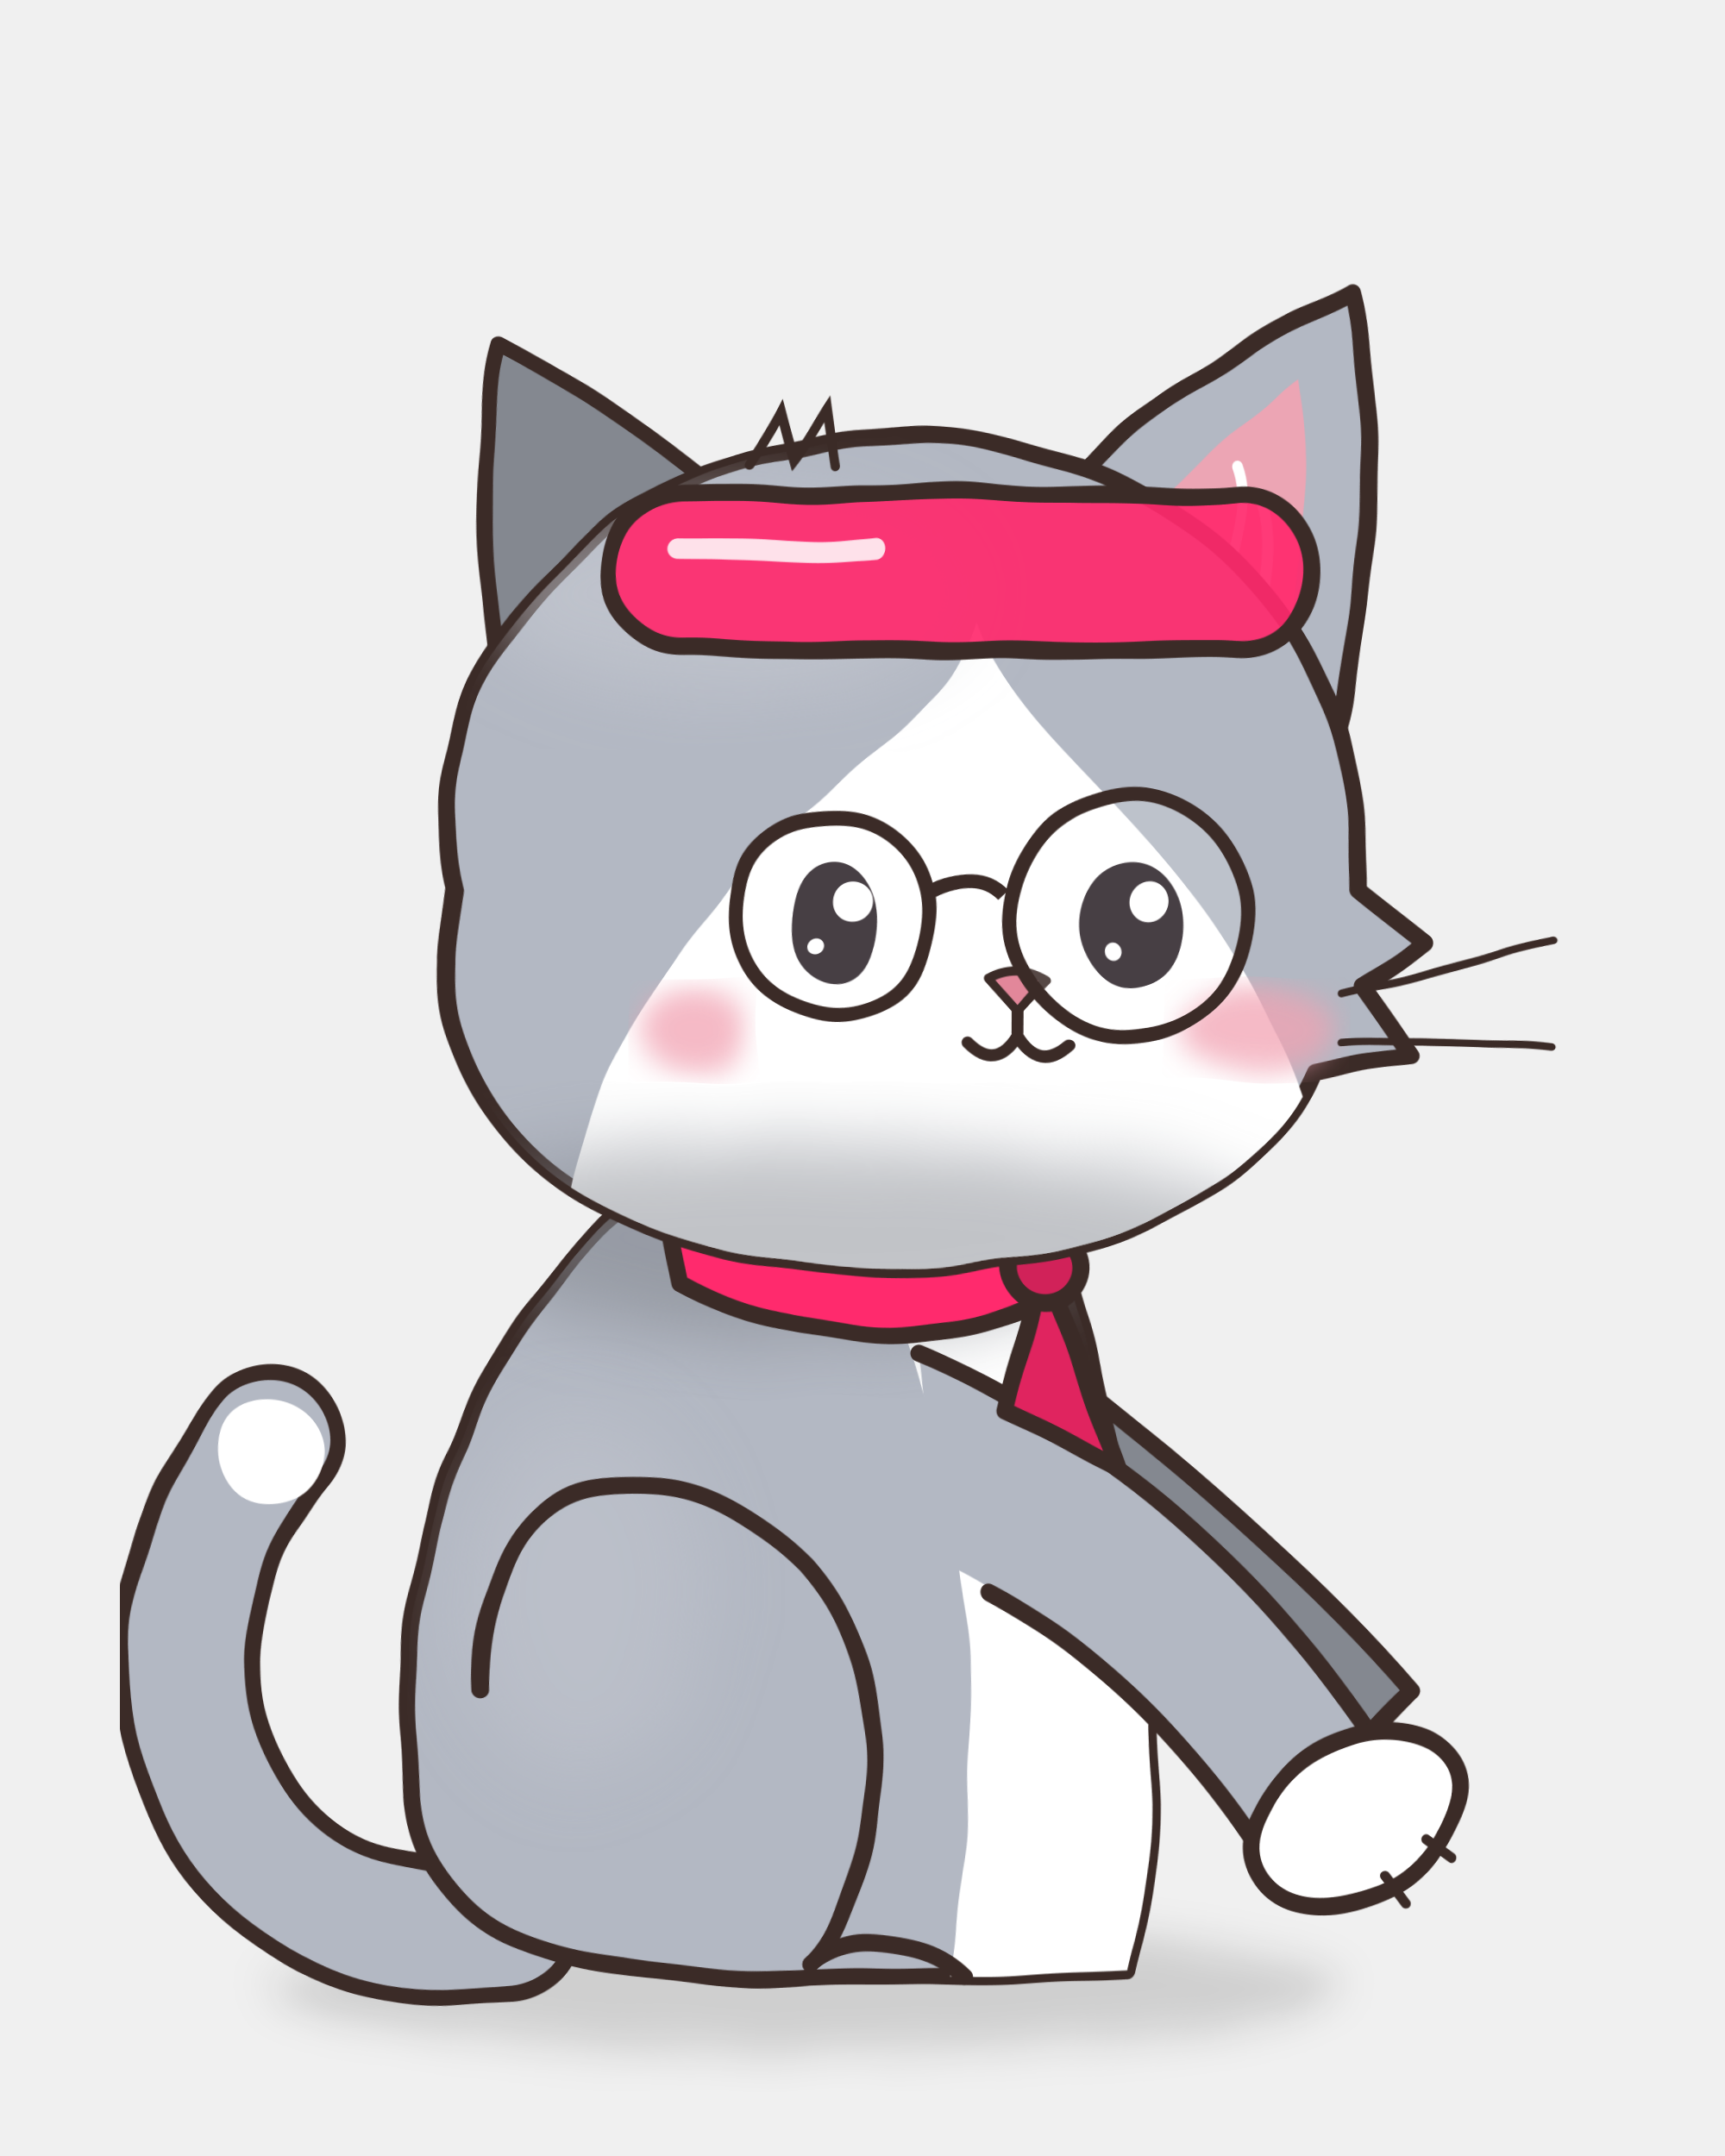
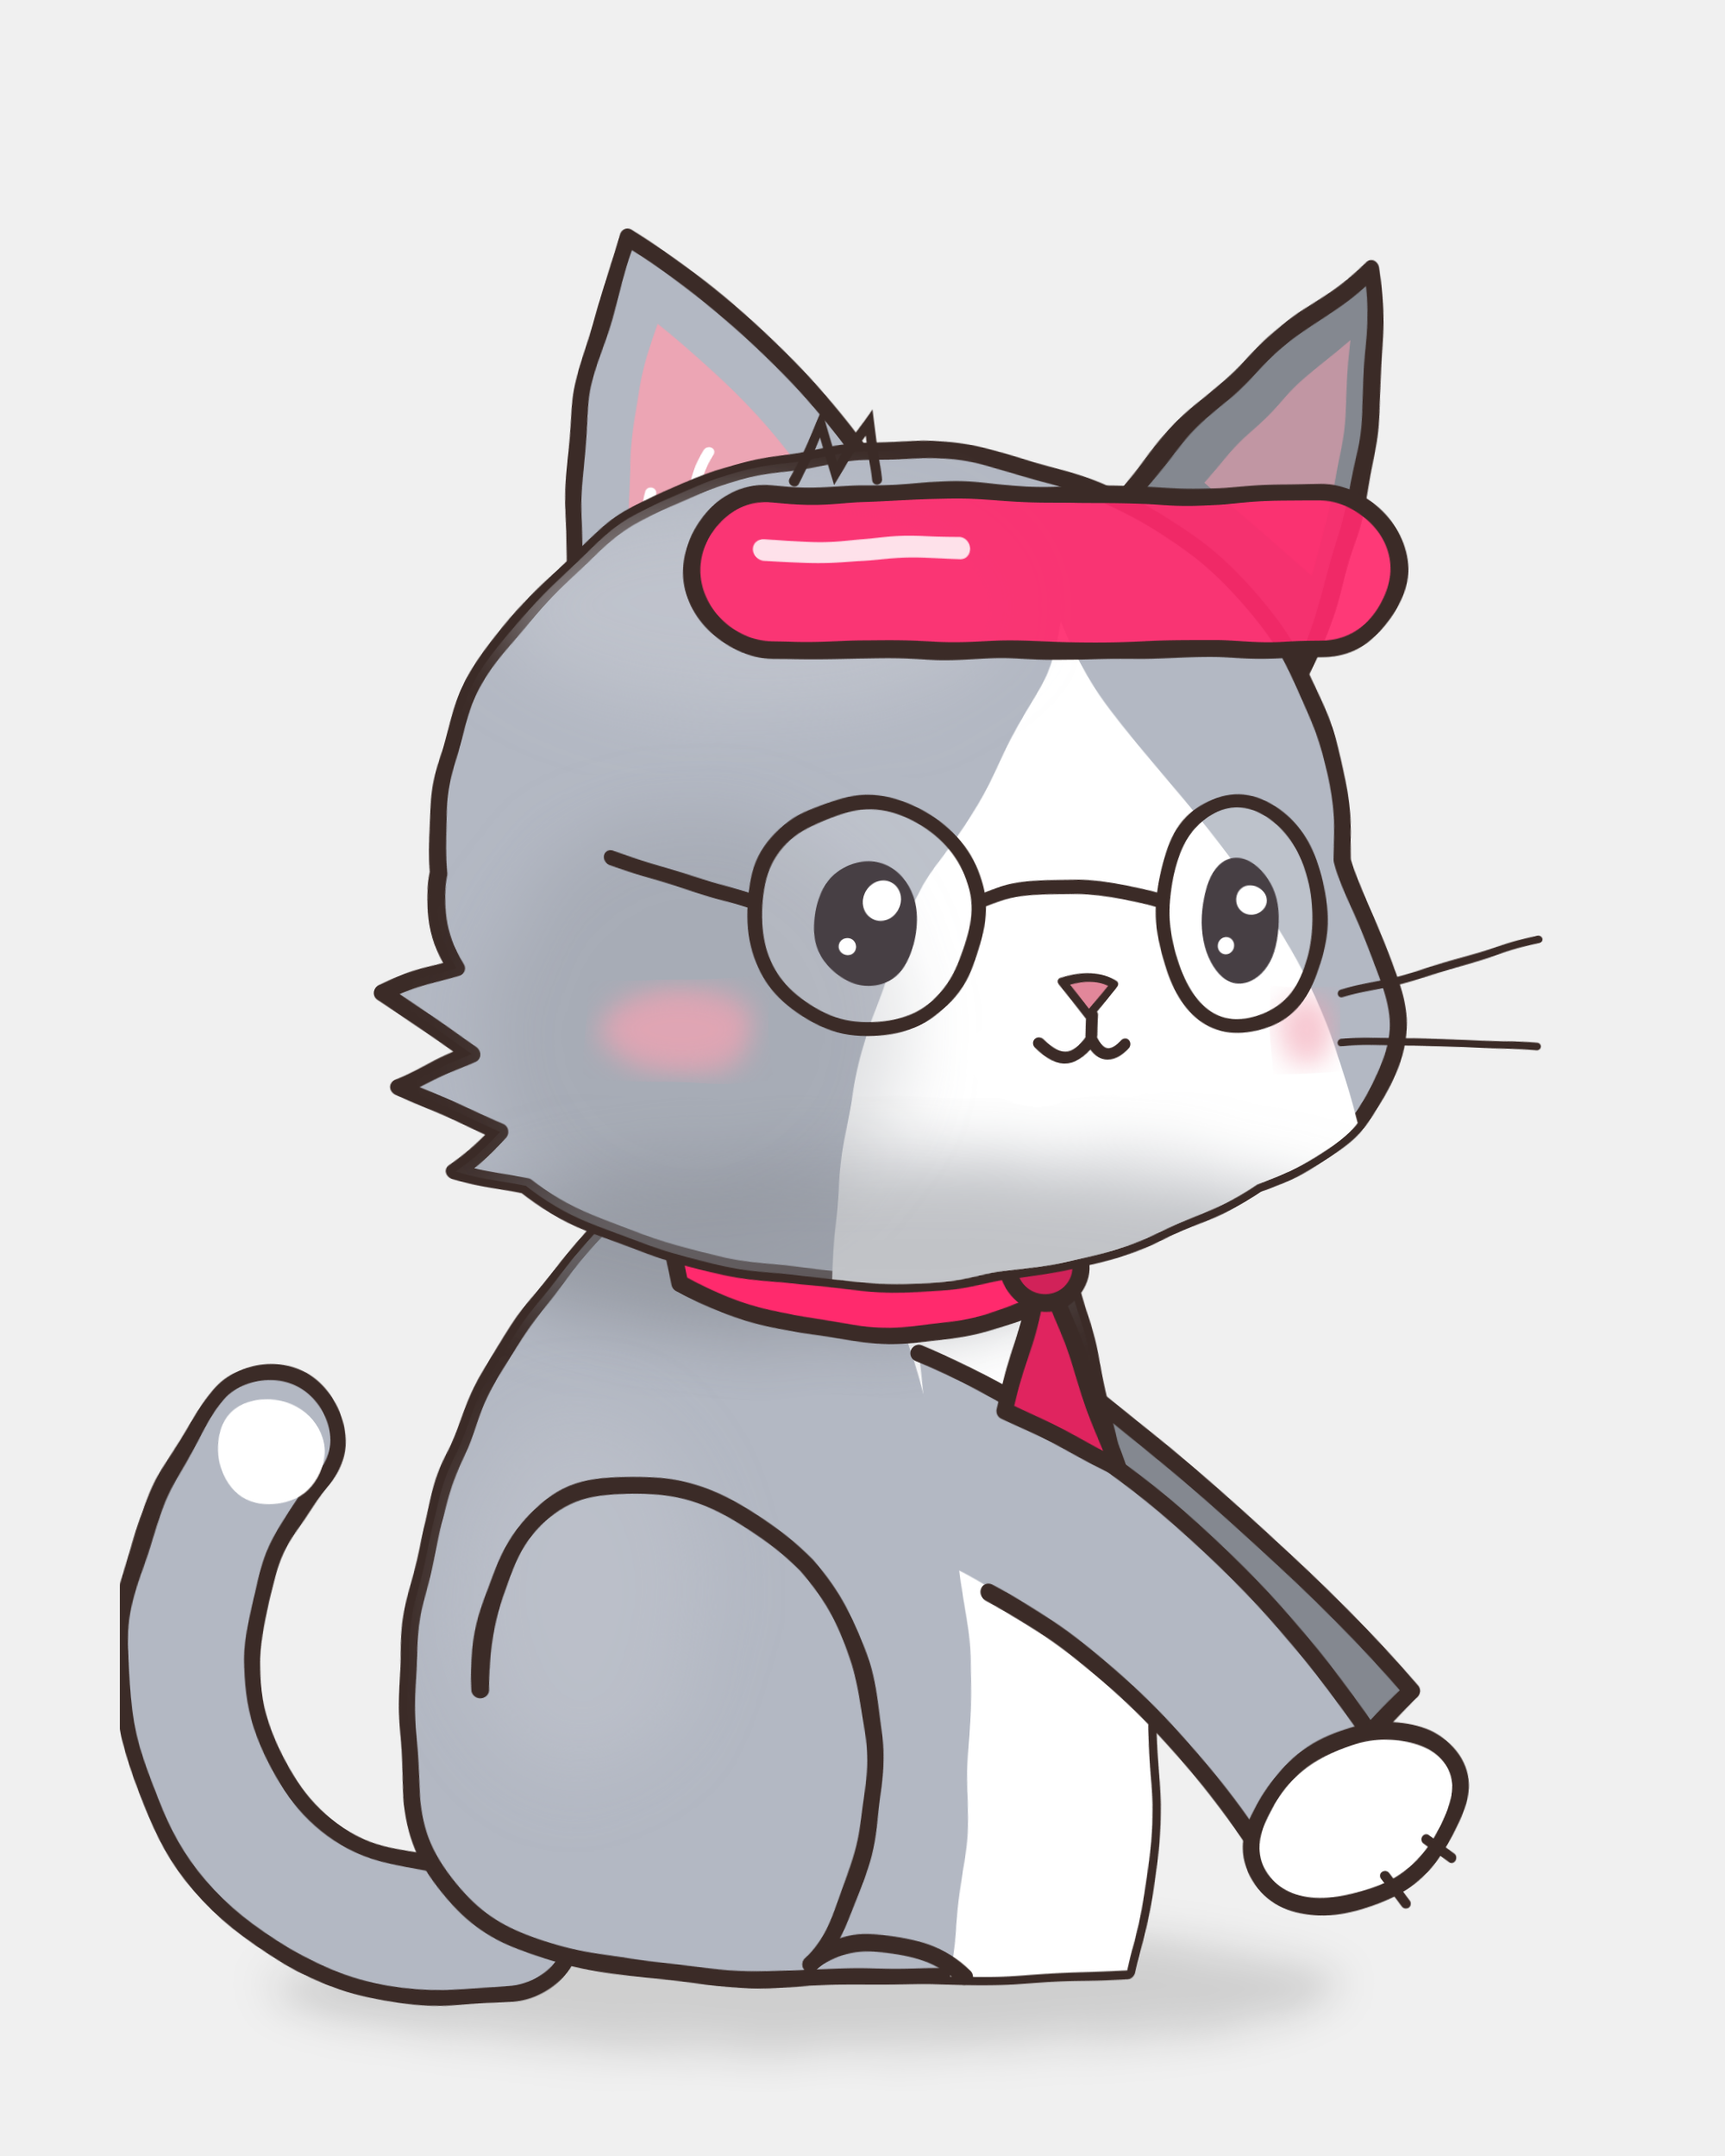
<svg xmlns="http://www.w3.org/2000/svg" viewBox="-104 -252 208 260">
  <defs>
    <filter id="ink" x="-5%" y="-5%" width="110%" height="110%">
      <feTurbulence type="fractalNoise" baseFrequency=".05" numOctaves="2" seed="3" result="n" />
      <feDisplacementMap in="SourceGraphic" in2="n" scale="2.2" />
    </filter>
    <filter id="pencil">
      <feTurbulence type="fractalNoise" baseFrequency="1.1 .35" numOctaves="2" seed="5" />
      <feColorMatrix values="0 0 0 0 .25  0 0 0 0 .2  0 0 0 0 .18  0 0 0 .22 -.02" />
      <feComposite in2="SourceGraphic" operator="in" />
    </filter>
    <filter id="blur1">
      <feGaussianBlur stdDeviation="1" />
    </filter>
    <filter id="blur2">
      <feGaussianBlur stdDeviation="2" />
    </filter>
    <filter id="blur3" x="-30%" y="-30%" width="160%" height="160%">
      <feGaussianBlur stdDeviation="3" />
    </filter>
    <filter id="blur4" x="-30%" y="-30%" width="160%" height="160%">
      <feGaussianBlur stdDeviation="5" />
    </filter>
  </defs>
  <g transform="translate(0 -150) scale(.85) translate(-120 -94)">
    <defs>
      <clipPath id="hscyberpunkgreycalm">
-         <path d="M62 100 C56 62 88 36 126 36 C164 36 192 62 190 100 L200 108 L191 114 L198 124 L184 126 C174 146 150 154 124 154 C98 154 74 146 64 126 C60 118 60 108 62 100 Z" />
+         <path d="M60 98 C58 60 90 38 124 38 C160 38 188 60 188 96 C190 104 196 112 196 120 C196 130 188 138 176 142 C164 150 144 156 124 156 C102 156 82 150 72 142 L62 140 L68 134 L54 128 L64 123 L52 115 L62 111 C59 106 59 102 60 98 Z" />
      </clipPath>
      <clipPath id="bscyberpunkgreycalm">
        <path d="M100 138 C68 150 52 194 56 228 C58 250 80 256 112 254 L158 254 C164 232 160 196 150 158 Z" />
      </clipPath>
    </defs>
    <g filter="url(#ink)">
      <ellipse cx="112" cy="256" rx="76" ry="9" fill="#000" opacity=".14" filter="url(#blur3)" />
      <path d="M70 248 C22 252 14 204 36 178" stroke="#3b2b27" stroke-width="21" fill="none" stroke-linecap="round" />
      <path d="M70 248 C22 252 14 204 36 178" stroke="#b3b8c3" stroke-width="16.5" fill="none" stroke-linecap="round" />
      <circle cx="36" cy="180" r="7.5" fill="#ffffff" />
      <path d="M150 170 C168 184 186 200 198 214 L186 226 C174 214 158 200 146 192 Z" stroke="#3b2b27" stroke-width="2.4" stroke-linejoin="round" stroke-linecap="round" fill="#848890" />
      <path d="M100 138 C68 150 52 194 56 228 C58 250 80 256 112 254 L158 254 C164 232 160 196 150 158 Z" stroke="#3b2b27" stroke-width="2.4" stroke-linejoin="round" stroke-linecap="round" fill="#b3b8c3" />
      <g clip-path="url(#bscyberpunkgreycalm)">
        <path d="M126 140 C150 150 166 200 160 254 L132 254 C140 210 132 170 118 146Z" fill="#ffffff" />
        <ellipse cx="110" cy="150" rx="44" ry="14" fill="#848890" opacity=".6" filter="url(#blur4)" />
        <ellipse cx="80" cy="200" rx="18" ry="26" fill="#c8cbd3" opacity=".35" filter="url(#blur4)" />
      </g>
      <path d="M66 214 C64 182 92 176 112 196 C126 212 124 240 112 252" fill="none" stroke="#3b2b27" stroke-width="2.4" stroke-linejoin="round" stroke-linecap="round" />
      <path d="M112 252 C116 248 128 248 134 254" fill="none" stroke="#3b2b27" stroke-width="2.4" stroke-linejoin="round" stroke-linecap="round" />
      <path d="M128 166 C152 176 176 196 192 220 L176 236 C164 218 148 204 132 196 Z" fill="#b3b8c3" />
      <path d="M128 166 C152 176 176 196 192 220" fill="none" stroke="#3b2b27" stroke-width="2.4" stroke-linejoin="round" stroke-linecap="round" />
      <path d="M176 236 C164 218 150 206 138 200" fill="none" stroke="#3b2b27" stroke-width="2.4" stroke-linejoin="round" stroke-linecap="round" />
      <ellipse cx="190" cy="232" rx="16" ry="11" stroke="#3b2b27" stroke-width="2.4" stroke-linejoin="round" stroke-linecap="round" fill="#ffffff" transform="rotate(-30 190 232)" />
      <path d="M194 240 l3 4 M200 235 l4 3" stroke="#3b2b27" stroke-width="1.4" fill="none" stroke-linecap="round" />
      <path d="M92 144 Q122 160 150 148 L148 158 Q120 170 94 156 Z" stroke="#3b2b27" stroke-width="2.4" stroke-linejoin="round" stroke-linecap="round" fill="#ff2a6d" />
      <path d="M146 154 L156 182 L140 174 Z" stroke="#3b2b27" stroke-width="2.4" stroke-linejoin="round" stroke-linecap="round" fill="#e0245f" />
      <circle cx="146" cy="154" r="5" stroke="#3b2b27" stroke-width="2.4" stroke-linejoin="round" stroke-linecap="round" fill="#d12259" />
-       <g transform="translate(12 6) scale(.9) translate(6 4)">
-         <path d="M60 82 C54 58 52 34 57 15 C76 25 92 37 103 49 Z" stroke="#3b2b27" stroke-width="2.4" stroke-linejoin="round" stroke-linecap="round" fill="#848890" />
+       <path d="M154 48 C166 34 180 20 192 12 C194 32 190 52 182 70 Z" stroke="#3b2b27" stroke-width="2.4" stroke-linejoin="round" stroke-linecap="round" fill="#848890" />
+       <path d="M168 42 C176 34 184 27 189 22 C189 34 187 46 184 56 Z" fill="#f2a3b3" opacity=".55" />
+       <path d="M80 72 C77 50 79 28 87 8 C103 18 117 32 126 48 Z" stroke="#3b2b27" stroke-width="2.4" stroke-linejoin="round" stroke-linecap="round" fill="#b3b8c3" />
+       <path d="M88 62 C86 46 87 32 91 20 C101 28 109 36 116 48 Z" fill="#f2a3b3" opacity=".9" />
+       <path d="M96 54 q-1 -10 2 -16 M102 56 q0 -9 4 -13 M91 56 q-2 -8 -1 -12" stroke="#fff" stroke-width="1.6" fill="none" stroke-linecap="round" />
+       <path d="M60 98 C58 60 90 38 124 38 C160 38 188 60 188 96 C190 104 196 112 196 120 C196 130 188 138 176 142 C164 150 144 156 124 156 C102 156 82 150 72 142 L62 140 L68 134 L54 128 L64 123 L52 115 L62 111 C59 106 59 102 60 98 Z" stroke="#3b2b27" stroke-width="2.4" stroke-linejoin="round" stroke-linecap="round" fill="#b3b8c3" />
+       <g clip-path="url(#hscyberpunkgreycalm)">
+         <path d="M148.031 62 C156.031 86 192.031 98 194.031 162 L116.031 162 C114.031 104 142.031 88 148.031 62 Z" fill="#ffffff" />
+         <ellipse cx="104" cy="60" rx="36" ry="15" fill="#c8cbd3" opacity=".55" filter="url(#blur4)" />
+         <ellipse cx="96" cy="120" rx="30" ry="30" fill="#848890" opacity=".25" filter="url(#blur4)" />
+         <ellipse cx="124" cy="152" rx="70" ry="14" fill="#848890" opacity=".5" filter="url(#blur4)" />
      </g>
-       <g transform="translate(6 0)">
-         <path d="M 180 82 C 186 58 188 34 183 15 C 164 25 148 37 137 49 Z" stroke="#3b2b27" stroke-width="2.4" stroke-linejoin="round" stroke-linecap="round" fill="#b3b8c3" />
-         <path d="M 173 72 C 177 54 178 40 176 28 C 165 36 156 44 148 52 Z" fill="#f2a3b3" opacity=".9" />
-         <path d="M166 56 q3 -10 1 -16 M171 58 q2 -9 -1 -14" stroke="#fff" stroke-width="1.6" fill="none" stroke-linecap="round" />
-       </g>
-       <path d="M62 100 C56 62 88 36 126 36 C164 36 192 62 190 100 L200 108 L191 114 L198 124 L184 126 C174 146 150 154 124 154 C98 154 74 146 64 126 C60 118 60 108 62 100 Z" stroke="#3b2b27" stroke-width="2.4" stroke-linejoin="round" stroke-linecap="round" fill="#b3b8c3" />
-       <g clip-path="url(#hscyberpunkgreycalm)">
-         <path d="M136 62 C144 86 184 98 188 160 L76 160 C80 98 128 86 136 62 Z" fill="#ffffff" />
-         <ellipse cx="100" cy="58" rx="34" ry="14" fill="#c8cbd3" opacity=".55" filter="url(#blur4)" />
-         <ellipse cx="110" cy="150" rx="70" ry="14" fill="#848890" opacity=".5" filter="url(#blur4)" />
-       </g>
-       <path d="M104 40 l4 -8 l2 7 l5 -7 l1 8" stroke="#3b2b27" stroke-width="1.4" fill="none" stroke-linecap="round" />
-       <ellipse cx="116" cy="105" rx="6.232" ry="8.74" fill="#2a2026" />
-       <circle cx="118.66" cy="101.96" r="2.888" fill="#fff" />
-       <circle cx="113.507" cy="108.42" r="1.216" fill="#fff" />
-       <ellipse cx="158" cy="105" rx="7.6" ry="8.74" fill="#2a2026" />
-       <circle cx="160.66" cy="101.96" r="2.888" fill="#fff" />
-       <circle cx="154.96" cy="108.42" r="1.216" fill="#fff" />
-       <ellipse cx="96" cy="120" rx="7.7" ry="6" fill="#f2a3b3" opacity=".75" filter="url(#blur2)" />
-       <ellipse cx="176" cy="120" rx="11" ry="6" fill="#f2a3b3" opacity=".75" filter="url(#blur2)" />
-       <path d="M138 113 Q142 111 146 113 L142 117.5 Z" fill="#e2879a" stroke="#3b2b27" stroke-width="1.2" stroke-linejoin="round" />
-       <path d="M142 117.5 v3 M135 122 Q139 126 142 121 Q145 126 149 122" stroke="#3b2b27" fill="none" stroke-linecap="round" stroke-linejoin="round" stroke-width="1.7" />
-       <path d="M188 115 q16 -3.2 30 -7.6" stroke="#3b2b27" stroke-width="1.1" fill="none" stroke-linecap="round" />
-       <path d="M188 122 q16 -0.4 30 0.8" stroke="#3b2b27" stroke-width="1.1" fill="none" stroke-linecap="round" />
-       <g transform="translate(14 0)">
+       <path d="M110 42 l4 -8 l2 7 l5 -7 l1 8" stroke="#3b2b27" stroke-width="1.4" fill="none" stroke-linecap="round" />
+       <ellipse cx="120.65" cy="105" rx="7.6" ry="8.74" fill="#2a2026" />
+       <circle cx="122.93" cy="101.96" r="2.888" fill="#fff" />
+       <circle cx="117.99" cy="108.42" r="1.216" fill="#fff" />
+       <ellipse cx="173.737" cy="105" rx="5.5" ry="8.74" fill="#2a2026" />
+       <circle cx="175.387" cy="101.96" r="2.09" fill="#fff" />
+       <circle cx="171.812" cy="108.42" r="1.216" fill="#fff" />
+       <ellipse cx="93.954" cy="120" rx="11" ry="6" fill="#f2a3b3" opacity=".75" filter="url(#blur2)" />
+       <ellipse cx="182.868" cy="120" rx="4" ry="5" fill="#f2a3b3" opacity=".6" filter="url(#blur2)" />
+       <ellipse cx="144.031" cy="124" rx="9" ry="6.5" fill="#ffffff" opacity=".9" />
+       <ellipse cx="158.031" cy="124" rx="6" ry="6" fill="#ffffff" opacity=".9" />
+       <path d="M148.031 113 Q152.031 111 155.031 113 L151.531 117.5 Z" fill="#e2879a" stroke="#3b2b27" stroke-width="1.2" stroke-linejoin="round" />
+       <path d="M152.031 117.5 v3 M145.031 122 Q149.031 126 152.031 121 Q154.031 125 157.031 122" stroke="#3b2b27" fill="none" stroke-linecap="round" stroke-linejoin="round" stroke-width="1.7" />
+       <path d="M188 115 q14 -3.2 28 -7.6" stroke="#3b2b27" stroke-width="1.1" fill="none" stroke-linecap="round" />
+       <path d="M188 122 q14 -0.4 28 0.8" stroke="#3b2b27" stroke-width="1.1" fill="none" stroke-linecap="round" />
+       <g transform="translate(26 0)">
        <rect x="70" y="44" width="100" height="22" rx="11" stroke="#3b2b27" stroke-width="2.4" stroke-linejoin="round" stroke-linecap="round" fill="#ff2a6d" fill-opacity=".92" />
        <path d="M80 52 H108" stroke="#fff" stroke-width="3" stroke-linecap="round" opacity=".85" />
      </g>
-       <circle cx="116" cy="104" r="14" fill="#fff" fill-opacity=".14" stroke="#3b2b27" stroke-width="2" />
-       <circle cx="158" cy="104" r="17" fill="#fff" fill-opacity=".14" stroke="#3b2b27" stroke-width="2" />
-       <path d="M130 101 Q136 97 140 101" stroke="#3b2b27" stroke-width="2" fill="none" />
+       <circle cx="120.65" cy="104" r="16" fill="#fff" fill-opacity=".14" stroke="#3b2b27" stroke-width="2" />
+       <ellipse cx="173.737" cy="104" rx="11.076" ry="16" fill="#fff" fill-opacity=".14" stroke="#3b2b27" stroke-width="2" />
+       <path d="M136.65 102 Q147.194 97 162.661 102" stroke="#3b2b27" stroke-width="2" fill="none" />
+       <path d="M104.65 102 L84.65 96" stroke="#3b2b27" stroke-width="2" fill="none" stroke-linecap="round" />
    </g>
  </g>
</svg>
